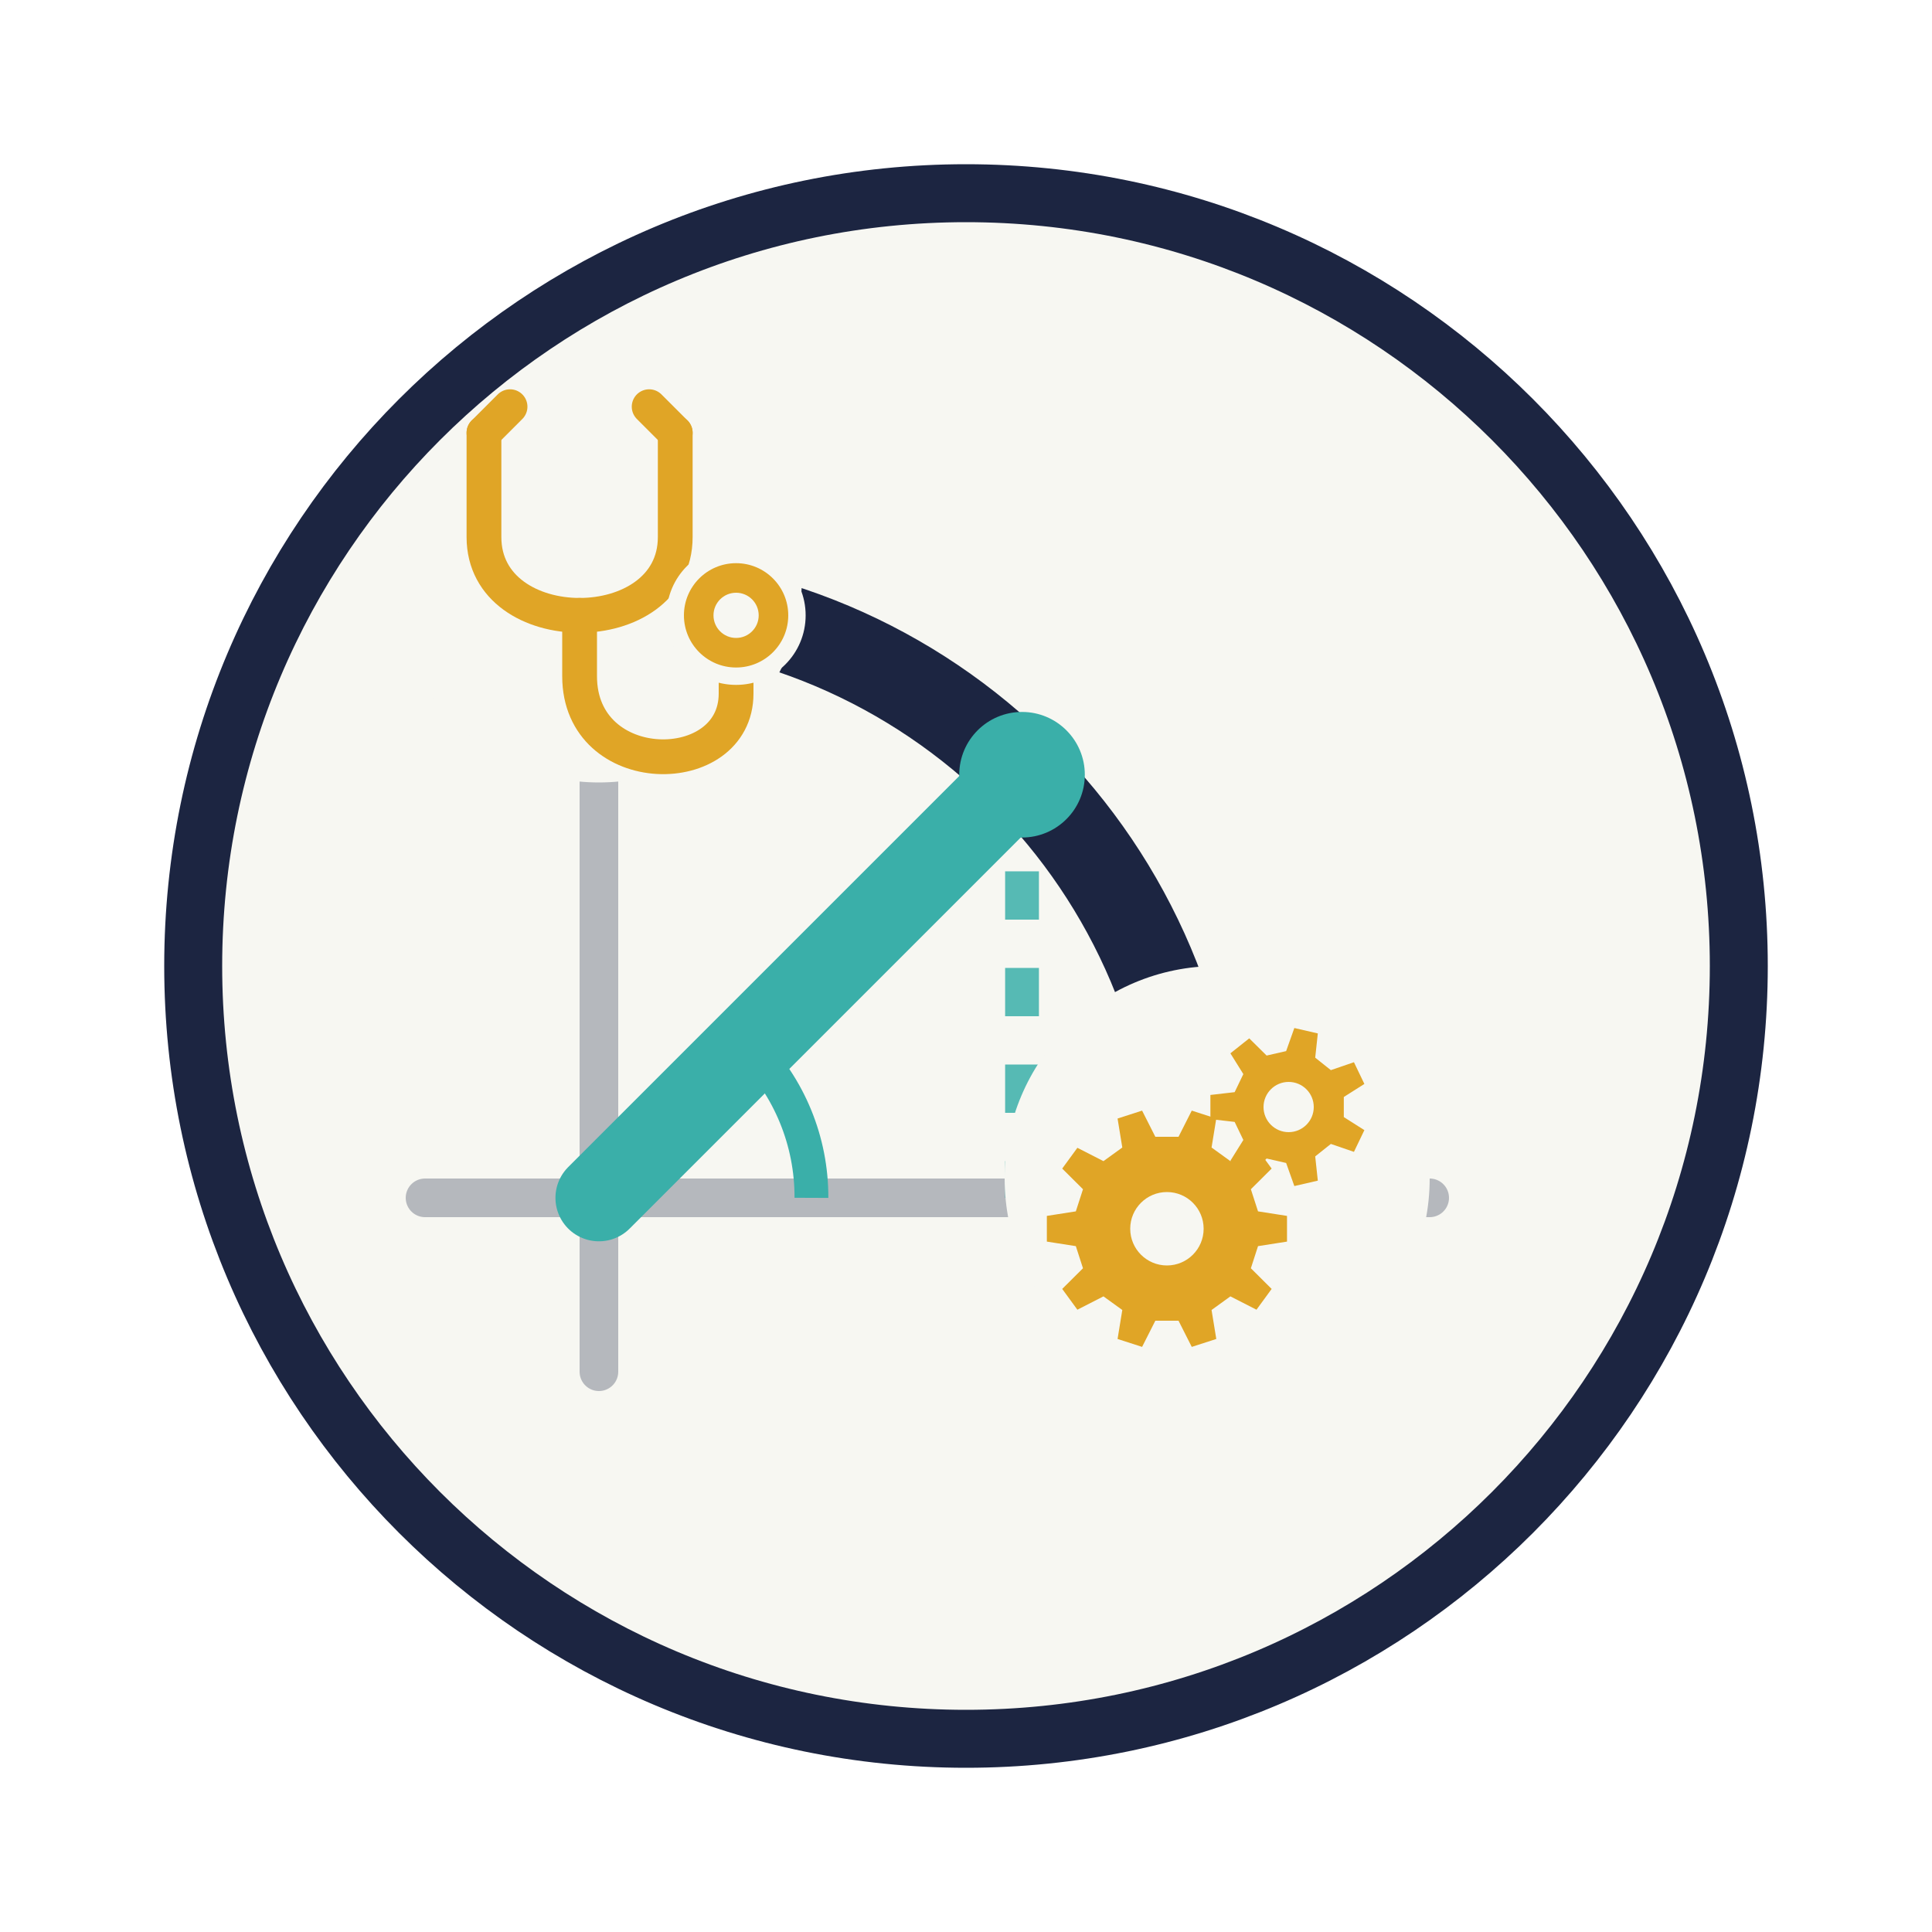
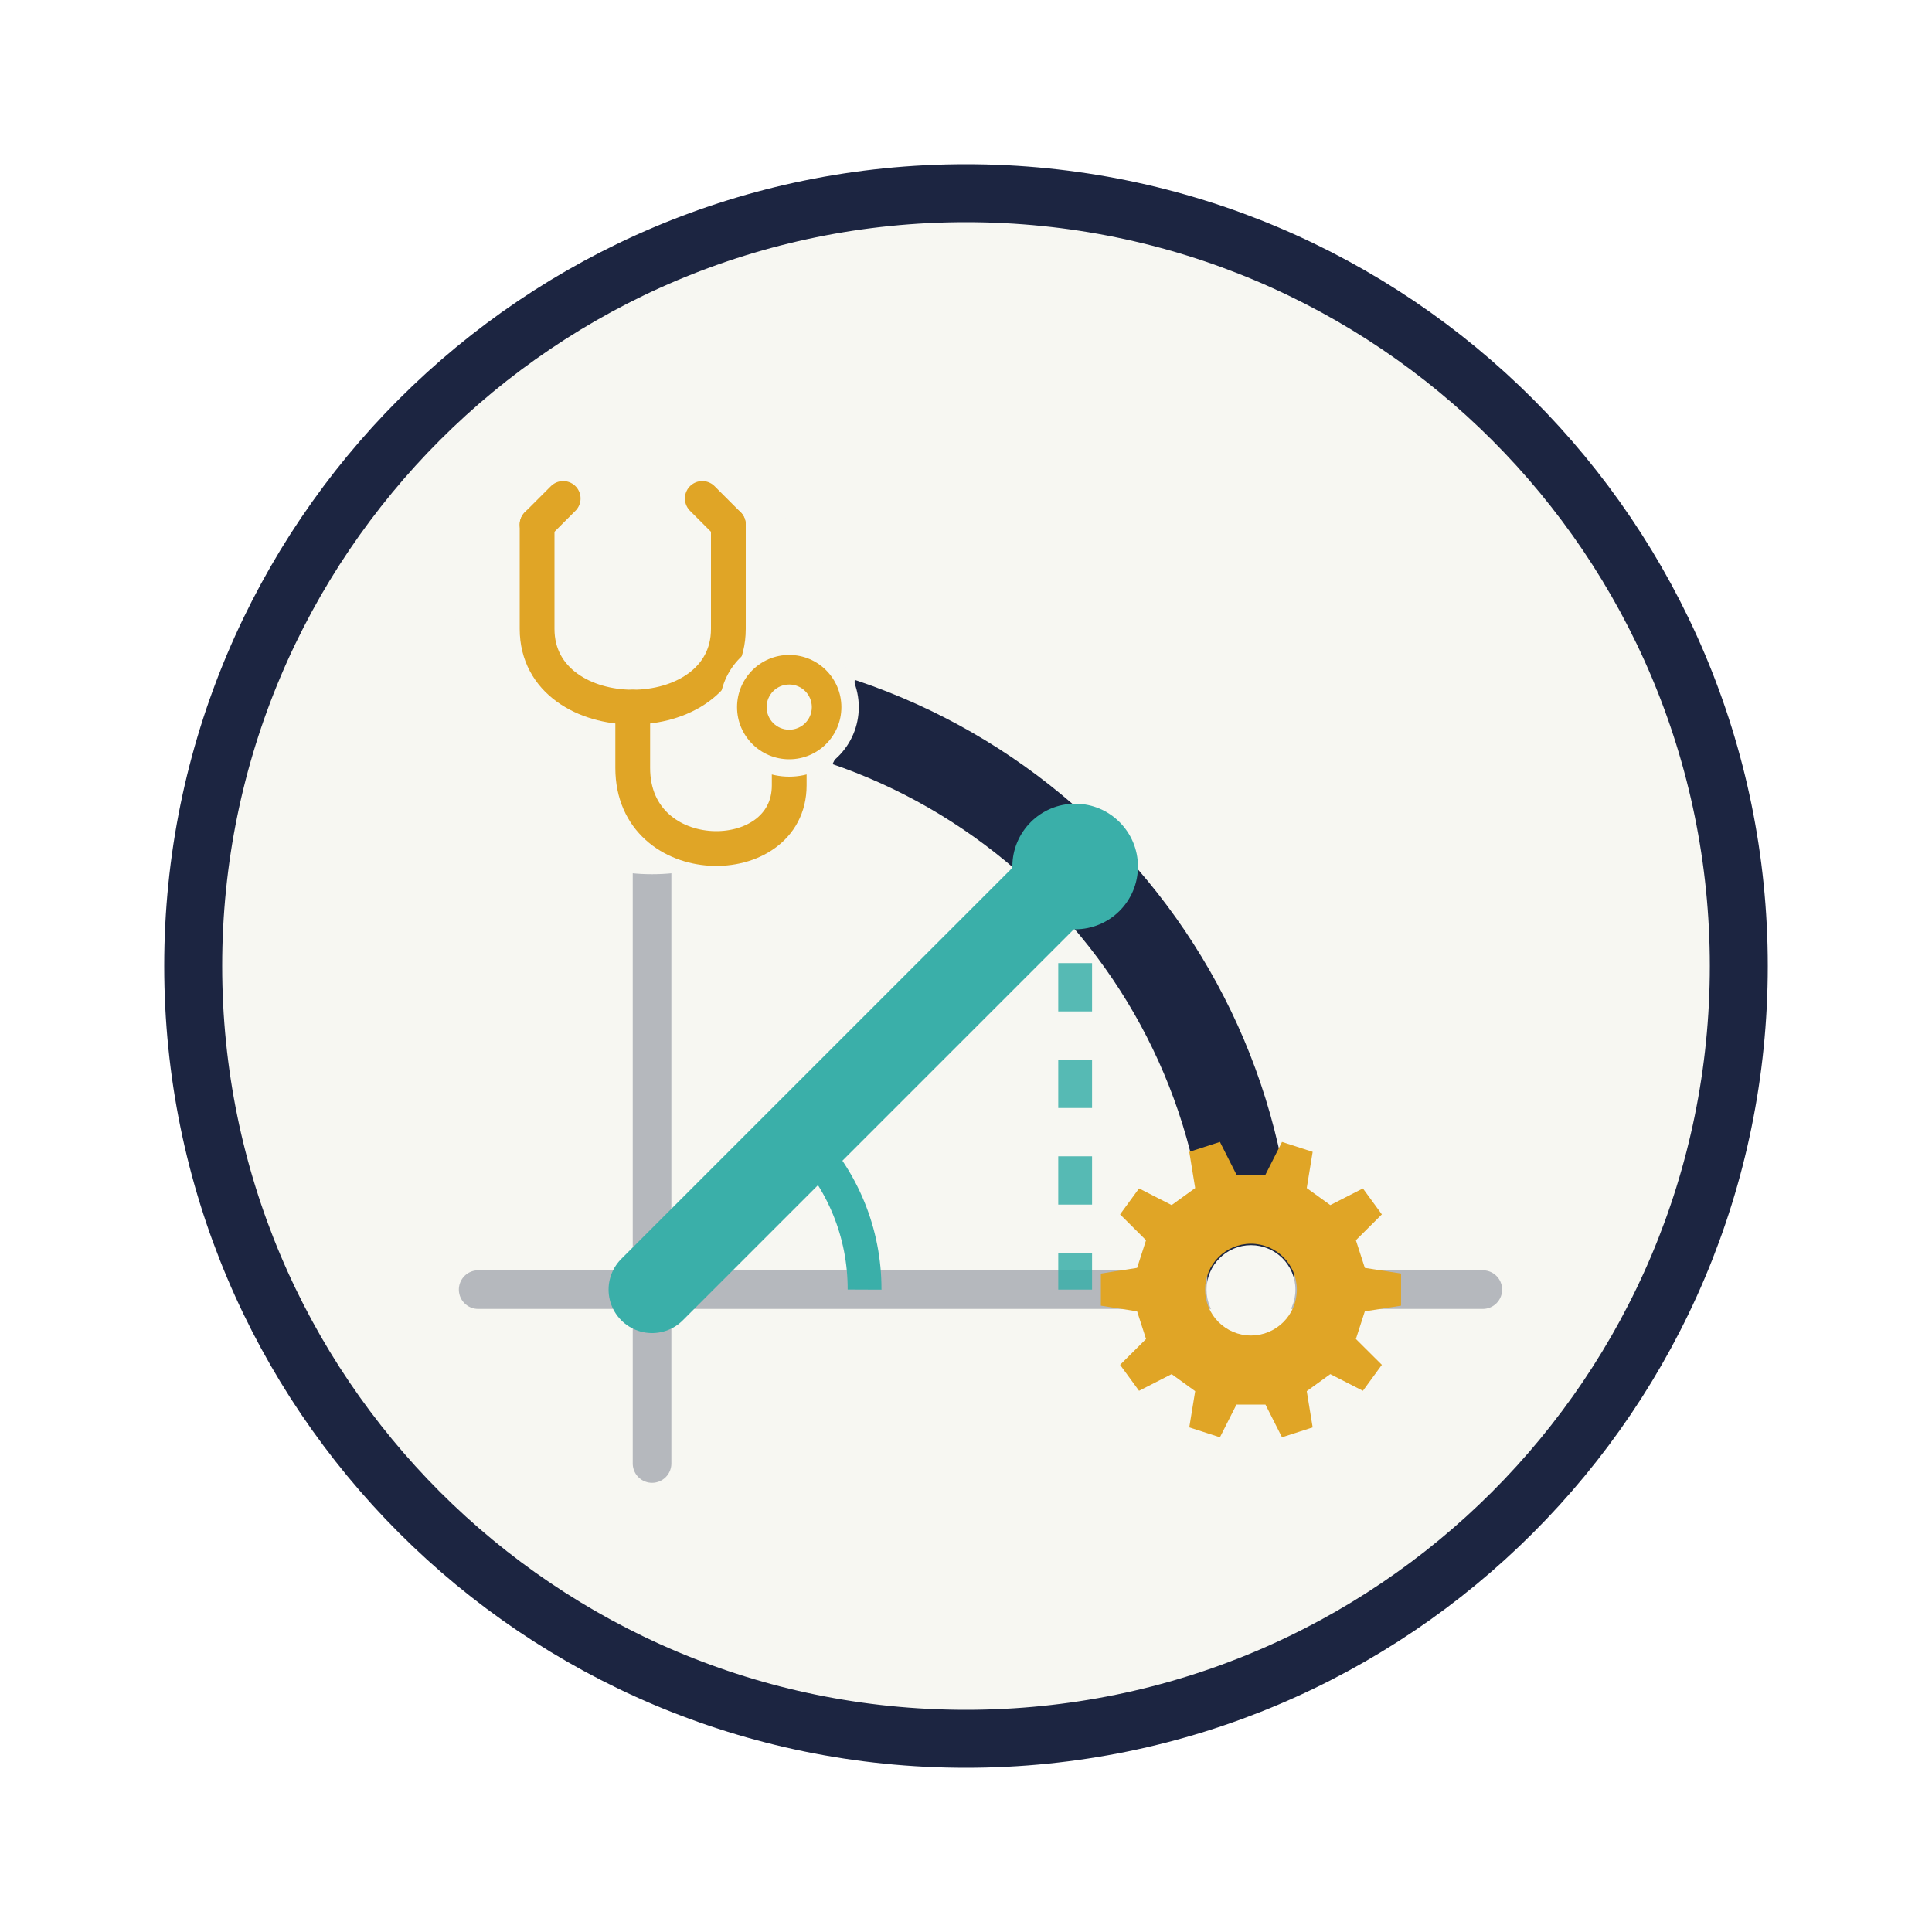
<svg xmlns="http://www.w3.org/2000/svg" viewBox="0 0 200 200" width="512" height="512">
  <circle cx="100" cy="100" r="80" fill="#F7F7F2" stroke="#1C2541" stroke-width="6" />
-   <path d="M44 124 L148 124 M62 142 L62 74" stroke="#1C2541" stroke-width="4" stroke-linecap="round" opacity="0.3" />
-   <path d="M124 124 A 62 62 0 0 0 62 62" stroke="#1C2541" stroke-width="9" fill="none" stroke-linecap="round" />
-   <path d="M62 124 L105.8 80.2" stroke="#3AAFA9" stroke-width="9" stroke-linecap="round" />
-   <path d="M105.8 80.2 L105.8 124" stroke="#3AAFA9" stroke-width="3.5" stroke-dasharray="5 5" opacity="0.85" />
-   <path d="M84 124 A 22 22 0 0 0 77.6 108.4" stroke="#3AAFA9" stroke-width="3.5" fill="none" />
-   <circle cx="105.8" cy="80.2" r="6.5" fill="#3AAFA9" />
-   <circle cx="62" cy="60" r="21" fill="#F7F7F2" />
-   <g transform="translate(60 61) scale(0.9)" fill="none" stroke-linecap="round" stroke-linejoin="round">
-     <path d="M-11 -18 L-11 -6 C-11 6, 11 6, 11 -6 L11 -18" stroke="#E0A526" stroke-width="4" />
-     <path d="M-11 -18 L-8 -21 M11 -18 L8 -21" stroke="#E0A526" stroke-width="4" />
-     <path d="M0 3 L0 10 C0 22, 18 22, 18 12 L18 9" stroke="#E0A526" stroke-width="4" />
-     <circle cx="18" cy="3" r="7" fill="#E0A526" stroke="#F7F7F2" stroke-width="2" />
-     <circle cx="18" cy="3" r="2.6" fill="#F7F7F2" stroke="none" />
-   </g>
-   <circle cx="126" cy="122" r="22" fill="#F7F7F2" />
-   <g transform="translate(125 123) scale(1.0) translate(-4.2 4.2)" fill-rule="evenodd">
-     <path d="M9.43 -1.80 L12.43 -1.33 L12.43 1.33 L9.43 1.80 L8.69 4.09 L10.84 6.23 L9.27 8.38 L6.57 7.00 L4.62 8.41 L5.11 11.41 L2.57 12.23 L1.20 9.52 L-1.20 9.52 L-2.57 12.23 L-5.11 11.41 L-4.62 8.41 L-6.57 7.00 L-9.27 8.38 L-10.84 6.23 L-8.69 4.09 L-9.43 1.80 L-12.43 1.33 L-12.43 -1.33 L-9.43 -1.80 L-8.69 -4.09 L-10.84 -6.23 L-9.27 -8.38 L-6.57 -7.00 L-4.62 -8.41 L-5.11 -11.41 L-2.57 -12.23 L-1.20 -9.52 L1.20 -9.52 L2.57 -12.23 L5.11 -11.41 L4.62 -8.41 L6.57 -7.00 L9.27 -8.38 L10.84 -6.23 L8.69 -4.09 Z M3.80 0 A3.8 3.8 0 1 0 -3.80 0 A3.8 3.8 0 1 0 3.80 0 Z" fill="#E0A526" />
-     <path transform="translate(12.6 -12.6)" d="M5.71 1.04 L7.84 2.39 L6.76 4.64 L4.37 3.82 L2.75 5.11 L3.02 7.62 L0.59 8.18 L-0.26 5.79 L-2.28 5.33 L-4.08 7.11 L-6.03 5.56 L-4.69 3.41 L-5.59 1.54 L-8.10 1.25 L-8.10 -1.25 L-5.59 -1.54 L-4.69 -3.41 L-6.03 -5.56 L-4.08 -7.11 L-2.28 -5.33 L-0.26 -5.79 L0.59 -8.18 L3.02 -7.62 L2.75 -5.11 L4.37 -3.82 L6.76 -4.64 L7.84 -2.39 L5.71 -1.04 Z M2.60 0 A2.6 2.6 0 1 0 -2.60 0 A2.6 2.6 0 1 0 2.60 0 Z" fill="#E0A526" />
+   <g transform="translate(5.5 9.5)">
+     <path d="M44 124 L148 124 M62 142 L62 74" stroke="#1C2541" stroke-width="4" stroke-linecap="round" opacity="0.3" />
+     <path d="M124 124 A 62 62 0 0 0 62 62" stroke="#1C2541" stroke-width="9" fill="none" stroke-linecap="round" />
+     <path d="M62 124 L105.8 80.2" stroke="#3AAFA9" stroke-width="9" stroke-linecap="round" />
+     <path d="M105.8 80.2 L105.8 124" stroke="#3AAFA9" stroke-width="3.5" stroke-dasharray="5 5" opacity="0.85" />
+     <path d="M84 124 A 22 22 0 0 0 77.6 108.4" stroke="#3AAFA9" stroke-width="3.5" fill="none" />
+     <circle cx="105.8" cy="80.2" r="6.5" fill="#3AAFA9" />
+     <circle cx="62" cy="60" r="21" fill="#F7F7F2" />
+     <g transform="translate(60 61) scale(0.9)" fill="none" stroke-linecap="round" stroke-linejoin="round">
+       <path d="M-11 -18 L-11 -6 C-11 6, 11 6, 11 -6 L11 -18" stroke="#E0A526" stroke-width="4" />
+       <path d="M-11 -18 L-8 -21 M11 -18 L8 -21" stroke="#E0A526" stroke-width="4" />
+       <path d="M0 3 L0 10 C0 22, 18 22, 18 12 L18 9" stroke="#E0A526" stroke-width="4" />
+       <circle cx="18" cy="3" r="7" fill="#E0A526" stroke="#F7F7F2" stroke-width="2" />
+       <circle cx="18" cy="3" r="2.6" fill="#F7F7F2" stroke="none" />
+     </g>
+     <g transform="translate(124 124) scale(1.25)" fill-rule="evenodd">
+       <path d="M9.43 -1.80 L12.43 -1.33 L12.43 1.33 L9.43 1.80 L8.69 4.09 L10.84 6.23 L9.27 8.38 L6.57 7.00 L4.62 8.41 L5.11 11.41 L2.57 12.23 L1.20 9.52 L-1.20 9.52 L-2.57 12.23 L-5.11 11.41 L-4.62 8.41 L-6.57 7.00 L-9.27 8.38 L-10.84 6.23 L-8.69 4.09 L-9.43 1.80 L-12.43 1.33 L-12.43 -1.33 L-9.43 -1.80 L-8.69 -4.09 L-10.84 -6.23 L-9.27 -8.38 L-6.57 -7.00 L-4.62 -8.41 L-5.11 -11.41 L-2.57 -12.23 L-1.20 -9.52 L1.20 -9.52 L2.57 -12.23 L5.11 -11.41 L4.62 -8.41 L6.57 -7.00 L9.27 -8.38 L10.84 -6.23 L8.69 -4.09 Z M3.80 0 A3.8 3.8 0 1 0 -3.80 0 A3.8 3.8 0 1 0 3.80 0 Z" fill="#E0A526" />
+     </g>
+     <circle cx="124" cy="124" r="4.6" fill="#F7F7F2" />
  </g>
</svg>
